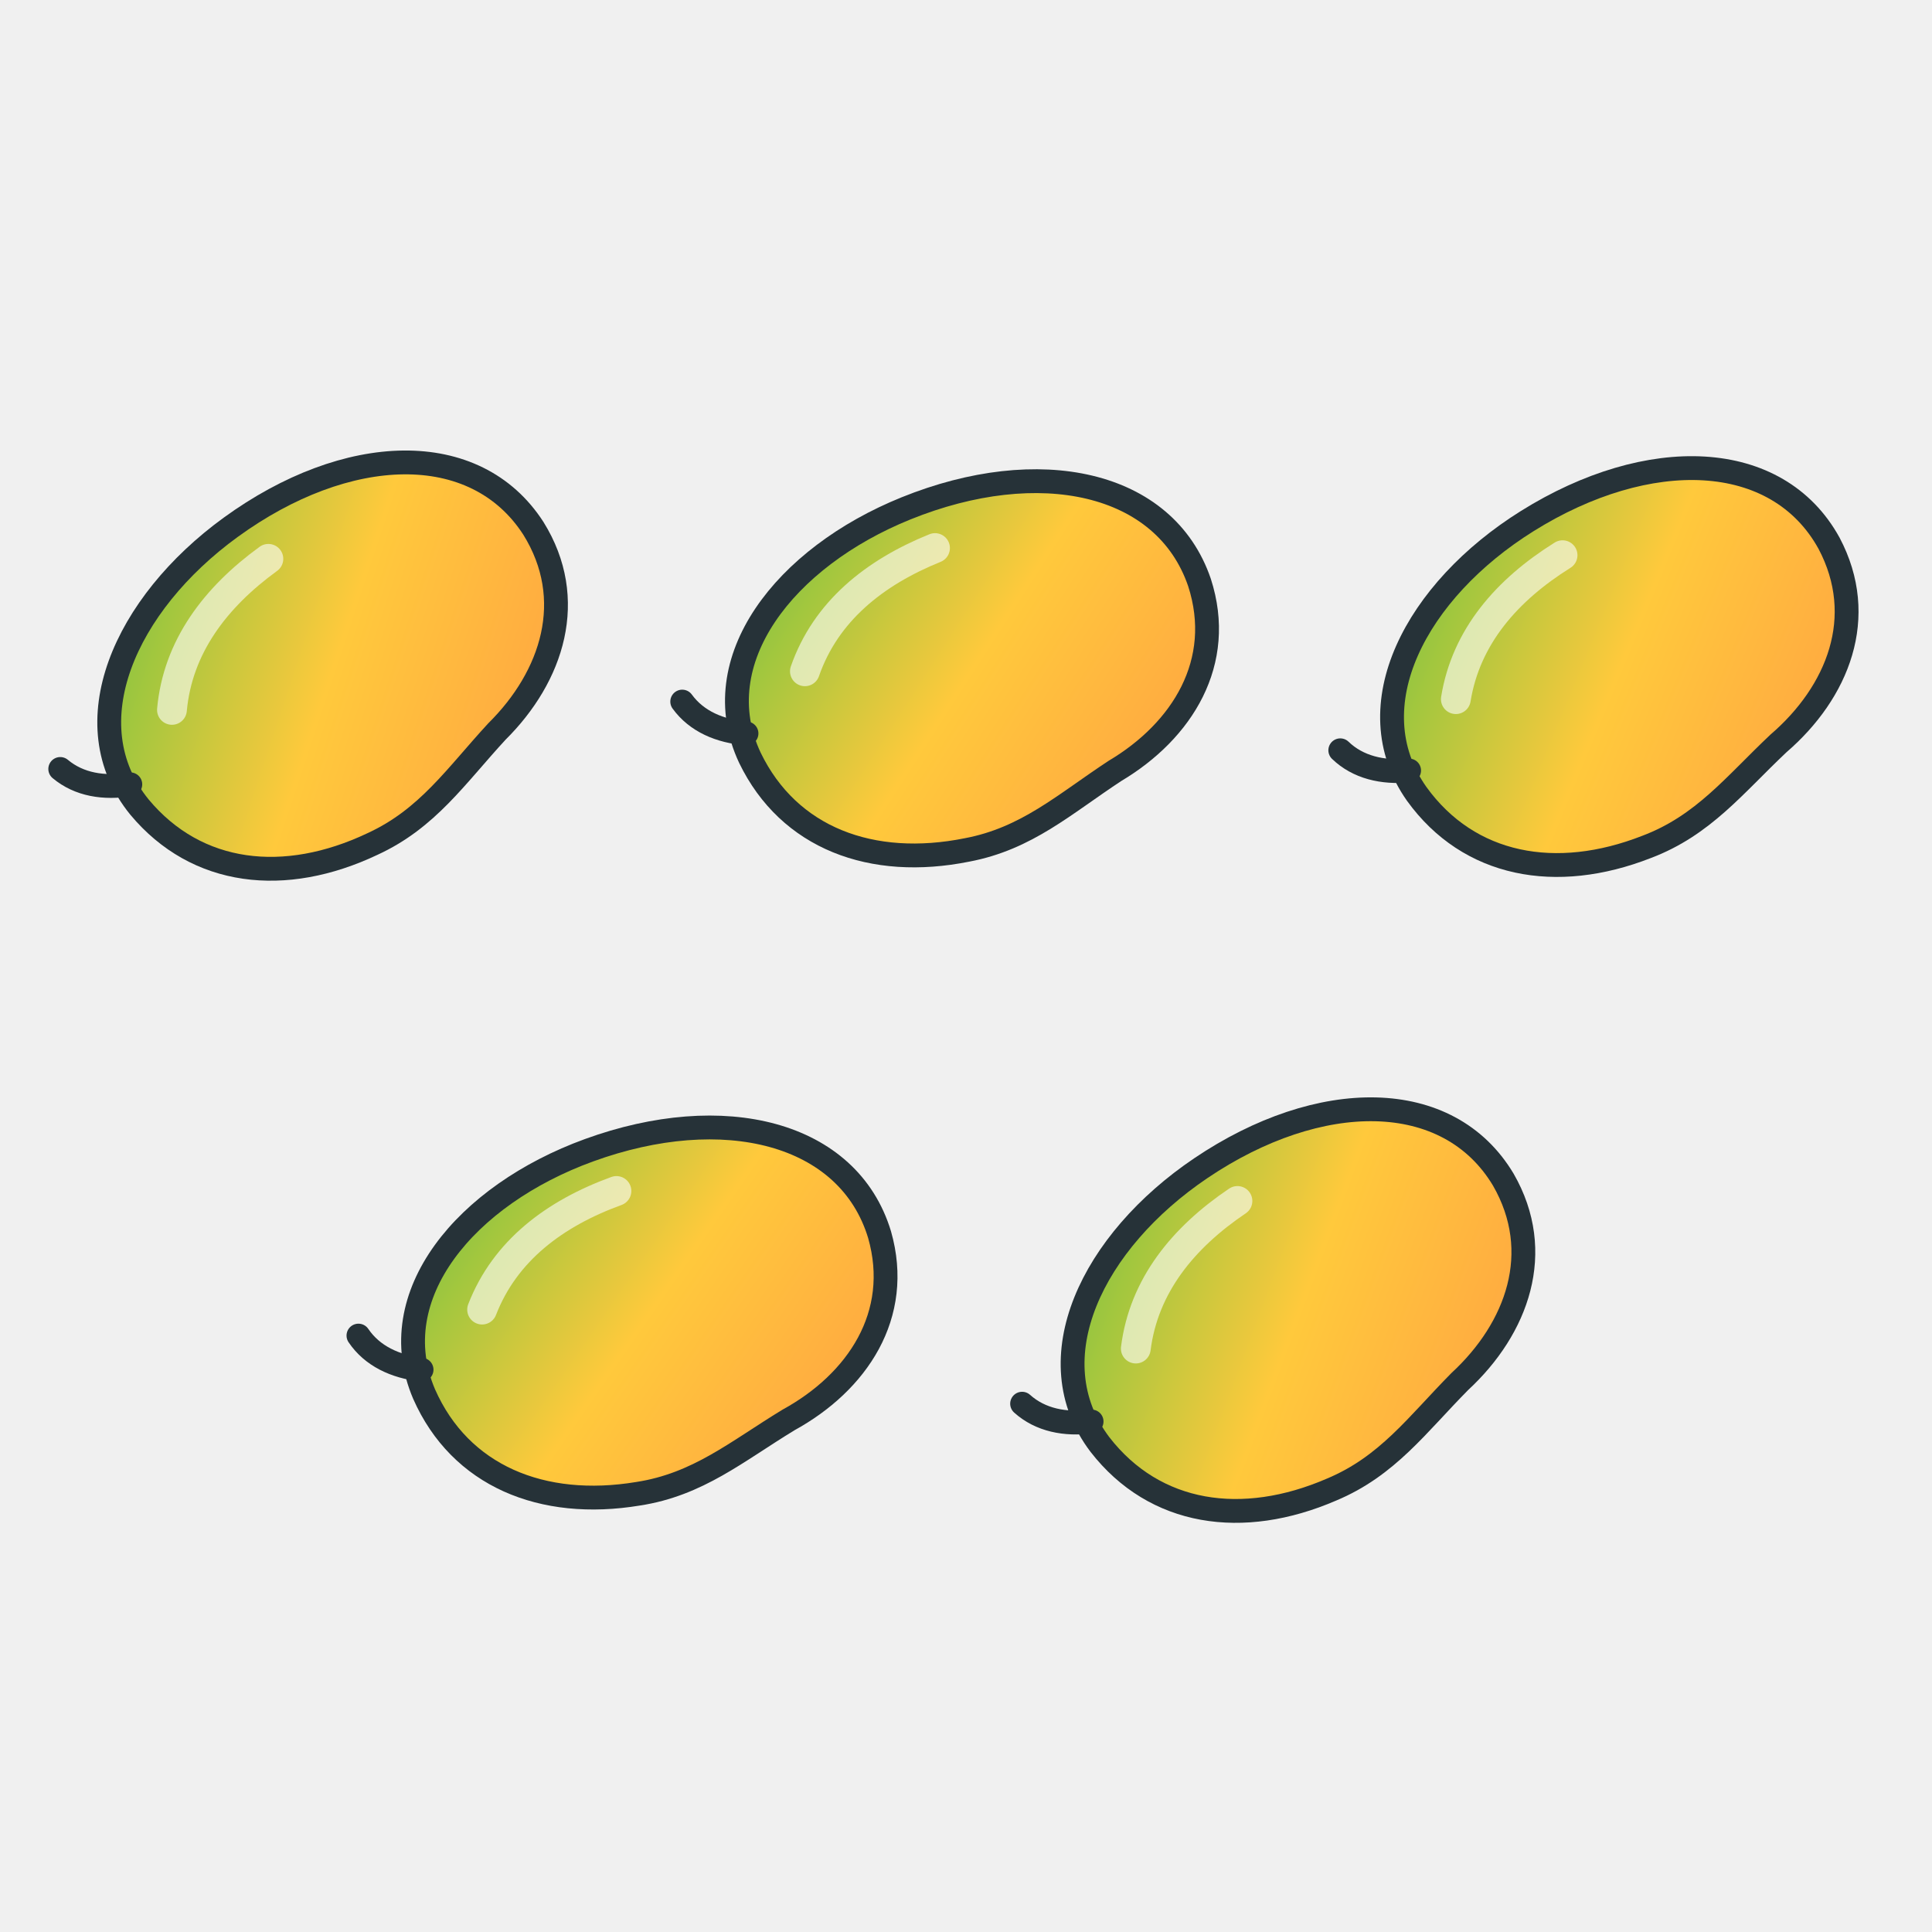
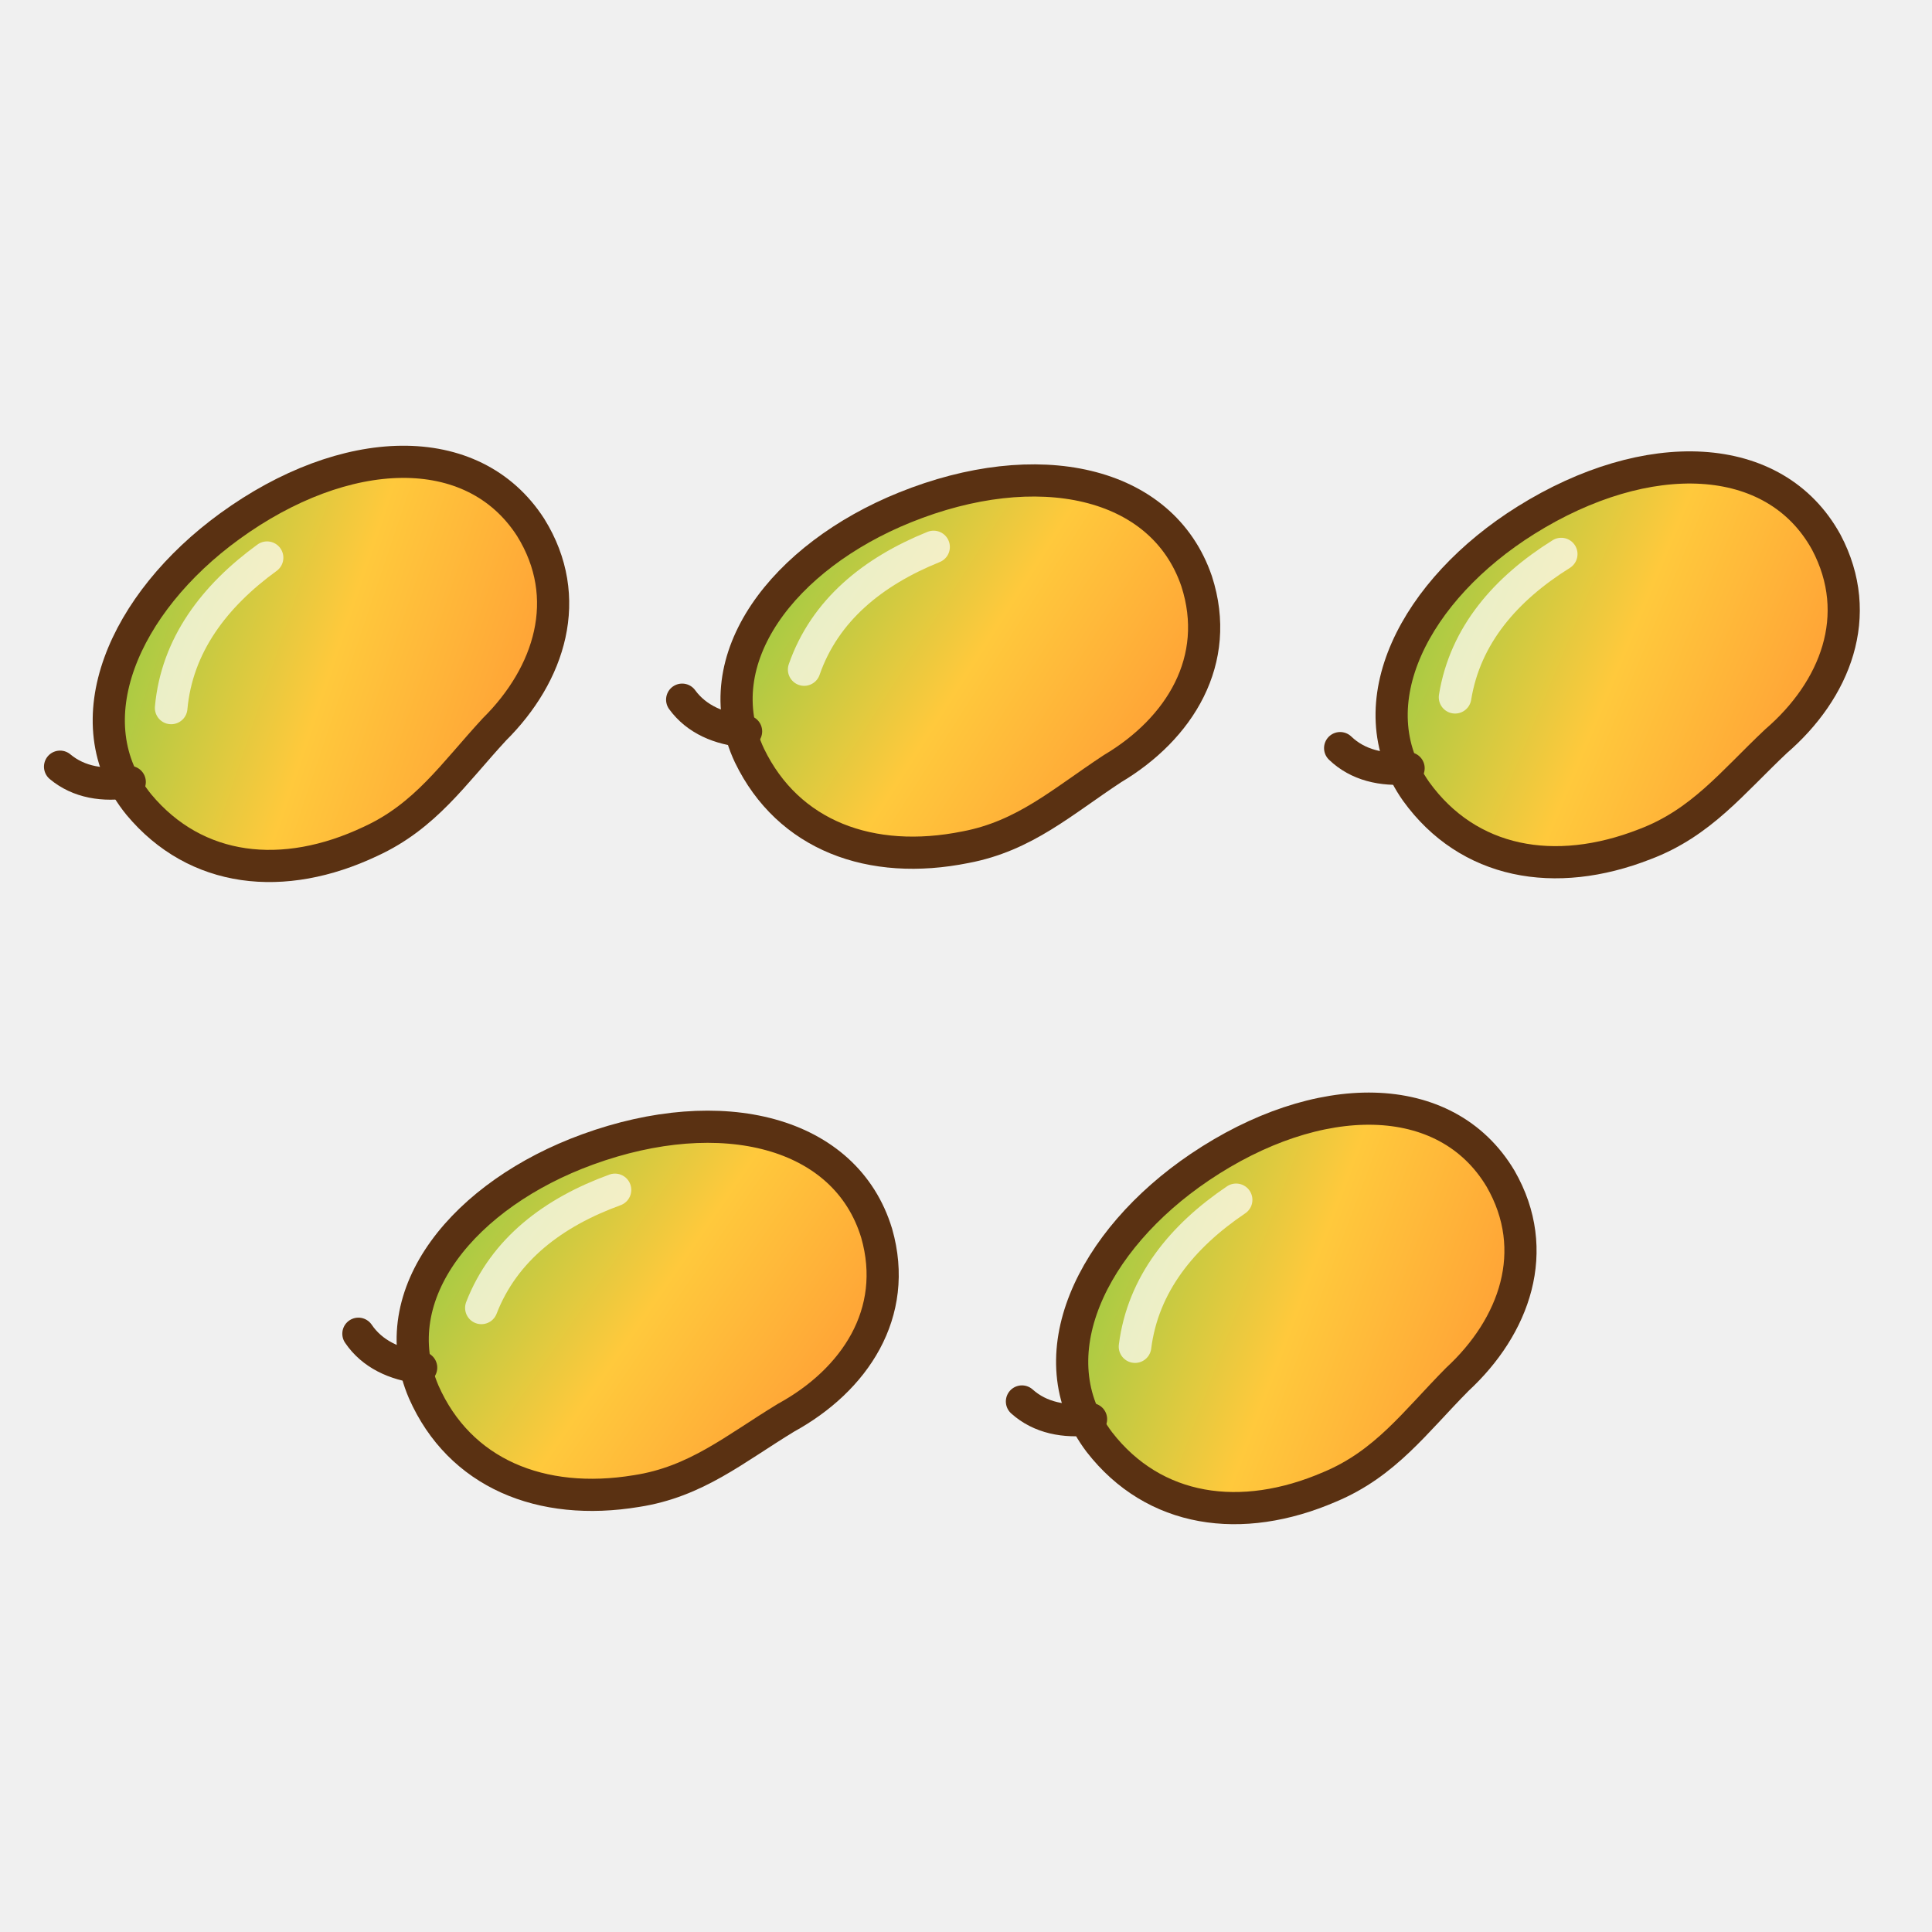
<svg xmlns="http://www.w3.org/2000/svg" viewBox="0 0 240 240" width="240" height="240">
  <defs>
-     <linearGradient id="mangoSkin" x1="0" y1="0" x2="1" y2="1">
-       <stop offset="0.12" stop-color="#8DC63F" />
+     <linearGradient id="g-mango" x1="0" y1="0" x2="1" y2="1">
+       <stop offset="0.1" stop-color="#9BCB45" />
      <stop offset="0.5" stop-color="#FFC93C" />
-       <stop offset="1" stop-color="#FF9F43" />
+       <stop offset="1" stop-color="#FF9234" />
    </linearGradient>
-     <g id="mango" stroke="#263238" stroke-linejoin="round" stroke-linecap="round">
+     <g id="fr-mango" stroke="#5A3112" stroke-linejoin="round">
      <g transform="rotate(-28 50 52)">
-         <path d="M10 54C9 36 28 25 50 25C74 25 92 37 91 55C90 69 79 77 66 79C56 81 48 84 38 82C22 79 11 69 10 54Z" fill="url(#mangoSkin)" stroke-width="4" />
-         <path d="M24 44C31 36 41 33 52 33" fill="none" stroke="#FFFFFF" stroke-opacity=".6" stroke-width="5" />
-         <path d="M11 50C7 48 4 45 3 41" fill="none" stroke-width="4" />
+         <path d="M10 54C9 36 28 25 50 25C74 25 92 37 91 55C90 69 79 77 66 79C56 81 48 84 38 82C22 79 11 69 10 54Z" fill="url(#g-mango)" />
+         <path d="M24 44C31 36 41 33 52 33" fill="none" stroke="#fff" stroke-opacity=".7" stroke-width="5.5" stroke-linecap="round" />
+         <path d="M11 50C7 48 4 45 3 41" fill="none" stroke-linecap="round" />
      </g>
    </g>
  </defs>
-   <use href="#mango" transform="translate(3.2 43.2) scale(0.74) rotate(-8 50 50)" />
-   <use href="#mango" transform="translate(83.2 43.2) scale(0.74) rotate(6 50 50)" />
-   <use href="#mango" transform="translate(163.2 43.2) scale(0.74) rotate(-4 50 50)" />
-   <use href="#mango" transform="translate(43.2 123.2) scale(0.74) rotate(8 50 50)" />
-   <use href="#mango" transform="translate(123.2 123.2) scale(0.74) rotate(-6 50 50)" />
+   <use href="#fr-mango" transform="translate(3.2 43.2) scale(0.736) rotate(-8 50 50)" stroke-width="5.43" />
+   <use href="#fr-mango" transform="translate(83.2 43.2) scale(0.736) rotate(6 50 50)" stroke-width="5.43" />
+   <use href="#fr-mango" transform="translate(163.2 43.2) scale(0.736) rotate(-4 50 50)" stroke-width="5.43" />
+   <use href="#fr-mango" transform="translate(43.2 123.2) scale(0.736) rotate(8 50 50)" stroke-width="5.43" />
+   <use href="#fr-mango" transform="translate(123.2 123.2) scale(0.736) rotate(-6 50 50)" stroke-width="5.43" />
</svg>
